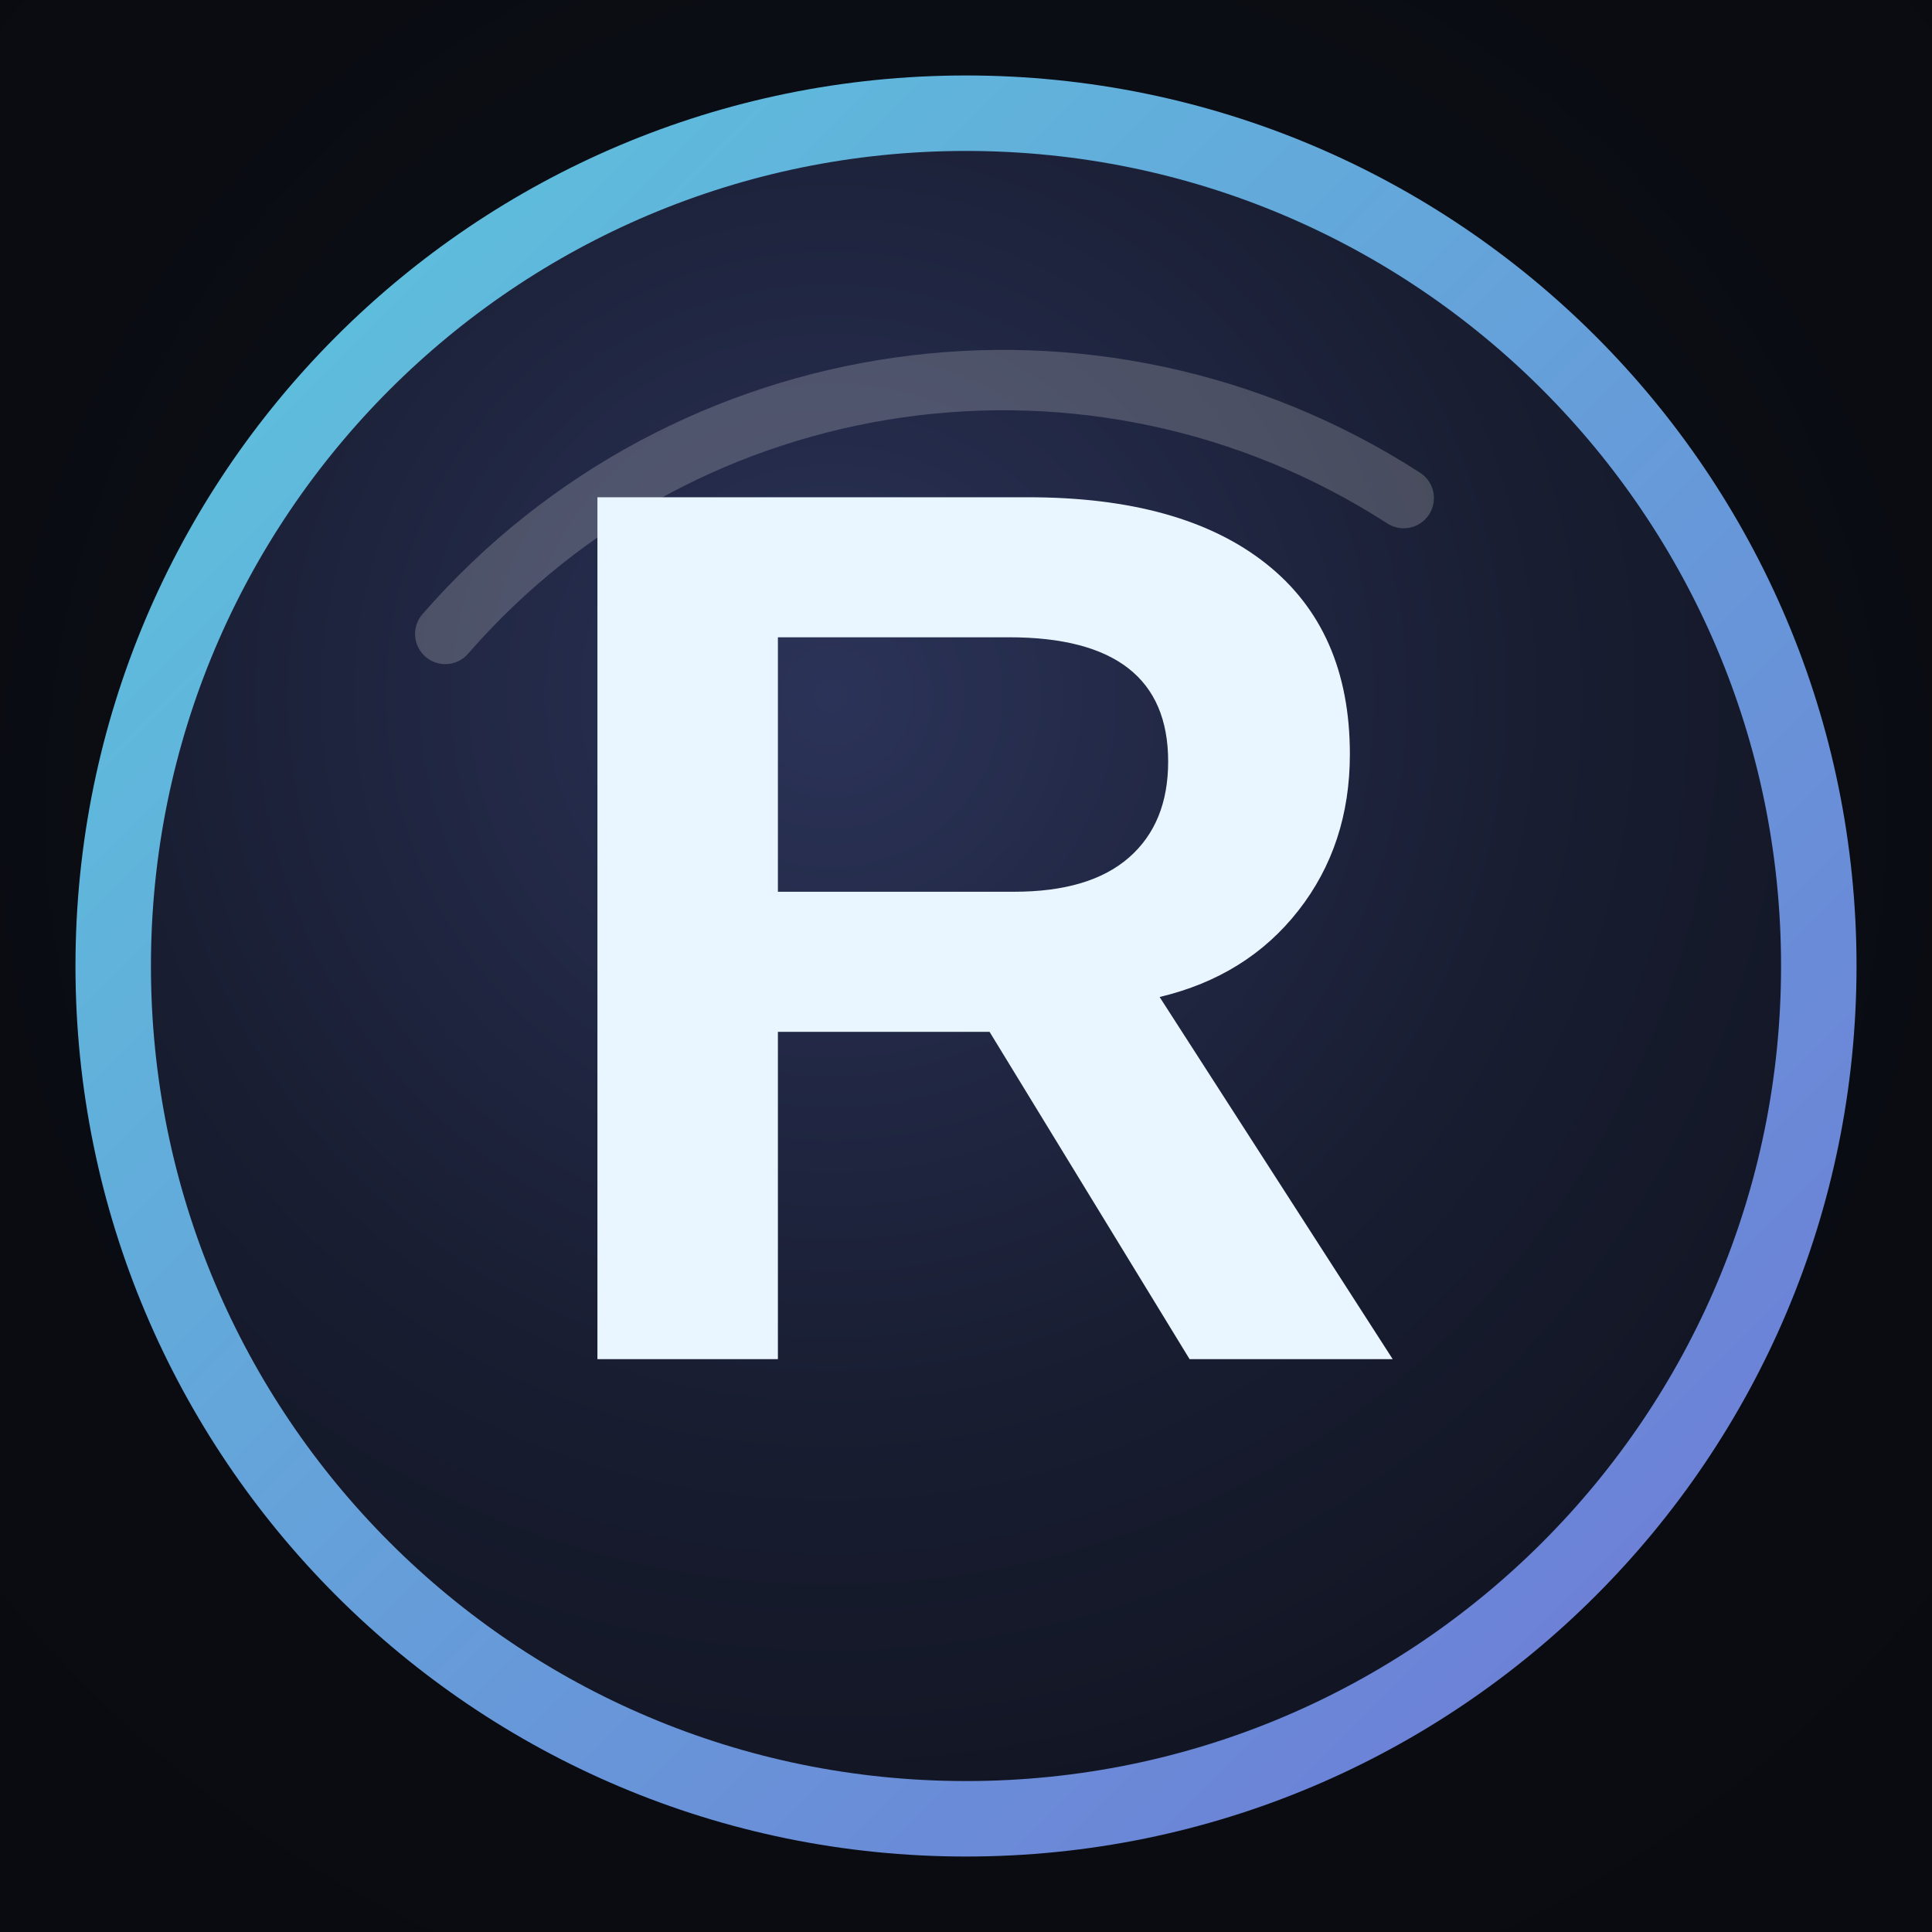
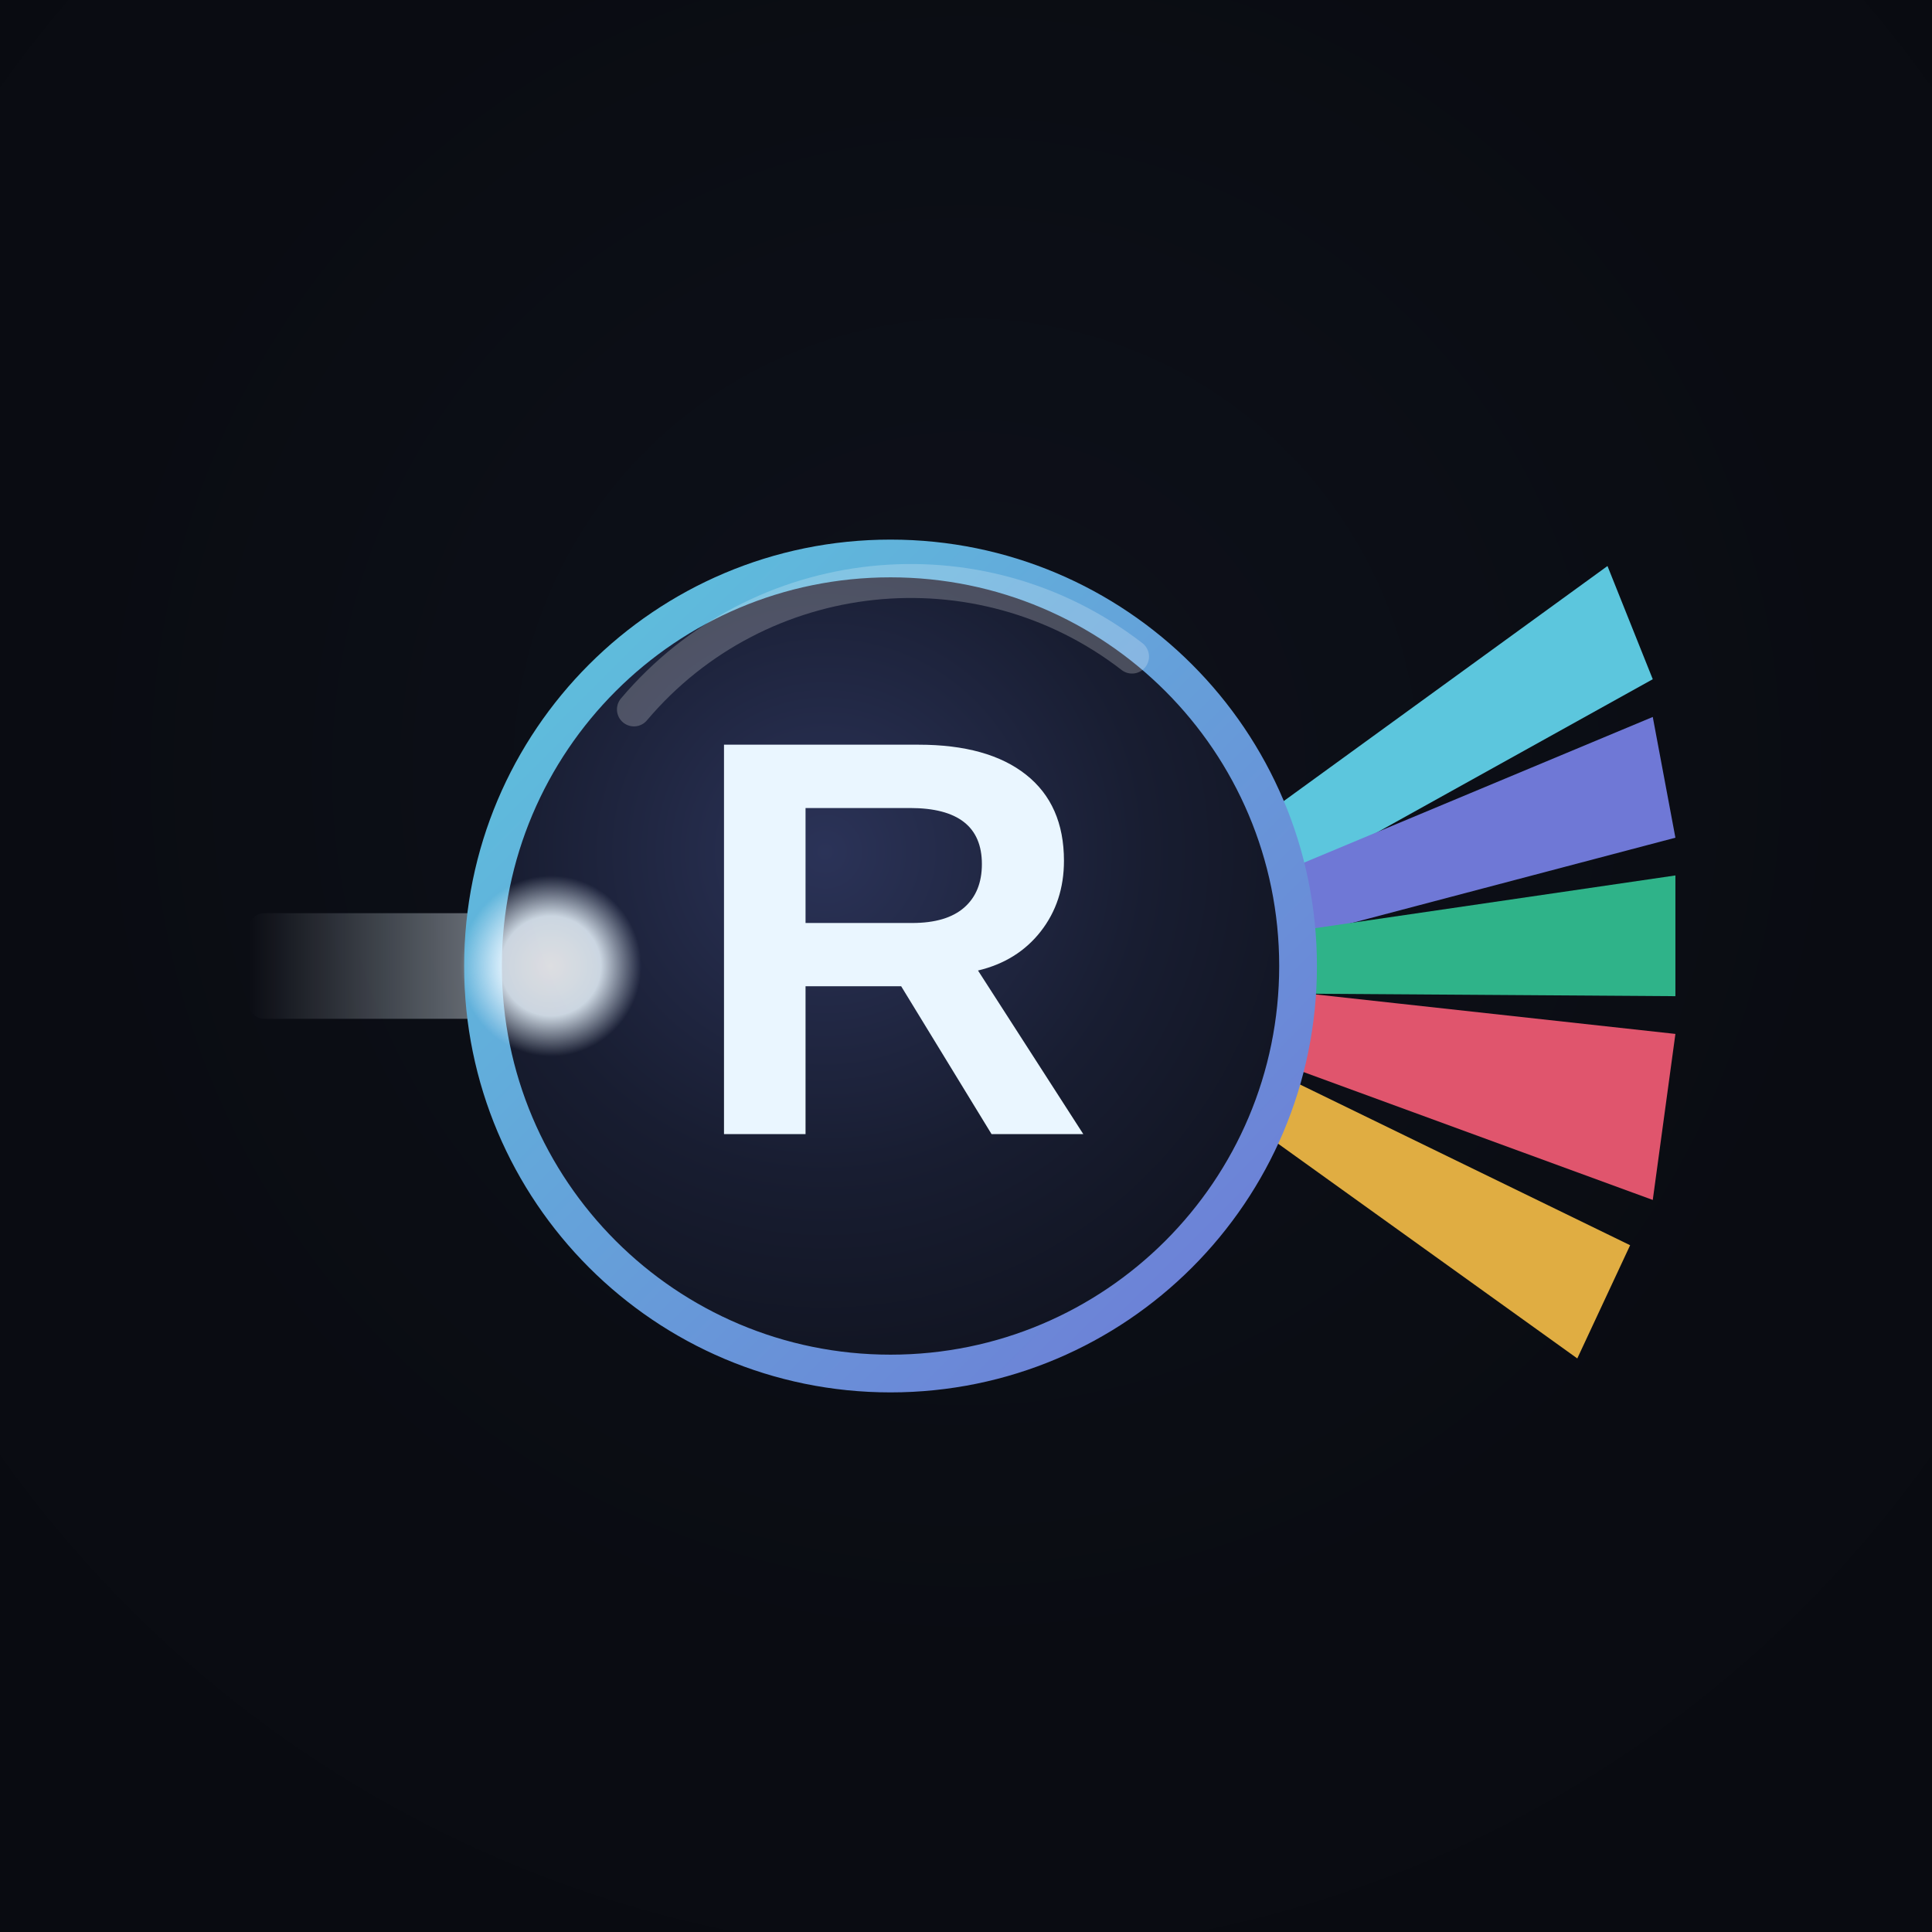
<svg xmlns="http://www.w3.org/2000/svg" viewBox="0 0 512 512" width="512" height="512">
  <defs>
-     <radialGradient id="bg" cx="50%" cy="42%" r="75%">
+     <radialGradient id="bg" cx="50%" cy="40%" r="75%">
      <stop offset="0%" stop-color="#0e111b" />
-       <stop offset="70%" stop-color="#0a0c12" />
+       <stop offset="62%" stop-color="#0a0c12" />
      <stop offset="100%" stop-color="#090b11" />
    </radialGradient>
-     <radialGradient id="glass" cx="42%" cy="34%" r="78%">
+     <radialGradient id="glass" cx="42%" cy="36%" r="72%">
      <stop offset="0%" stop-color="#2b3358" />
      <stop offset="55%" stop-color="#181d31" />
      <stop offset="100%" stop-color="#0f121d" />
+     </radialGradient>
+     <linearGradient id="beamIn" x1="0" y1="0" x2="1" y2="0">
+       <stop offset="0%" stop-color="#eaf6ff" stop-opacity="0" />
+       <stop offset="70%" stop-color="#eaf6ff" stop-opacity="0.6" />
+       <stop offset="100%" stop-color="#eaf6ff" />
+     </linearGradient>
+     <radialGradient id="hit" cx="50%" cy="50%" r="50%">
+       <stop offset="0%" stop-color="#ffffff" />
+       <stop offset="55%" stop-color="#eaf6ff" />
+       <stop offset="100%" stop-color="#eaf6ff" stop-opacity="0" />
    </radialGradient>
    <linearGradient id="ring" x1="0" y1="0" x2="1" y2="1">
      <stop offset="0%" stop-color="#5cc6dd" />
      <stop offset="100%" stop-color="#6f78d6" />
    </linearGradient>
  </defs>
  <rect width="512" height="512" fill="url(#bg)" />
-   <circle cx="256" cy="256" r="226" fill="url(#glass)" stroke="url(#ring)" stroke-width="20" />
-   <path d="M118 168 A 196 196 0 0 1 372 132" fill="none" stroke="#ffffff" stroke-opacity="0.20" stroke-width="16" stroke-linecap="round" />
-   <text x="256" y="266" text-anchor="middle" font-family="Arial, Helvetica, 'Segoe UI', sans-serif" font-weight="900" font-size="332" letter-spacing="-8" fill="#eaf6ff" dominant-baseline="middle">R</text>
+   <g transform="translate(-20,0)">
+     <rect x="86" y="242" width="128" height="28" rx="4" fill="url(#beamIn)" />
+     <g stroke-linejoin="round">
+       <polygon points="300,256 446,150 458,180 314,260" fill="#5cc6dd" />
+       <polygon points="300,256 458,190 464,222 316,261" fill="#6f78d6" />
+       <polygon points="300,256 464,232 464,264 316,263" fill="#2fb389" />
+       <polygon points="300,256 464,274 458,318 316,266" fill="#e0556d" />
+       <polygon points="300,256 452,330 438,360 314,271" fill="#e0ad42" />
+     </g>
+     <circle cx="256" cy="256" r="108" fill="url(#glass)" stroke="url(#ring)" stroke-width="10" />
+     <path d="M188 188 A 96 96 0 0 1 320 174" fill="none" stroke="#ffffff" stroke-opacity="0.22" stroke-width="9" stroke-linecap="round" />
+     <circle cx="166" cy="256" r="24" fill="url(#hit)" opacity="0.85" />
+     <text x="256" y="258" text-anchor="middle" font-family="Arial, Helvetica, 'Segoe UI', sans-serif" font-weight="900" font-size="150" letter-spacing="-4" fill="#eaf6ff" dominant-baseline="middle">R</text>
+   </g>
</svg>
